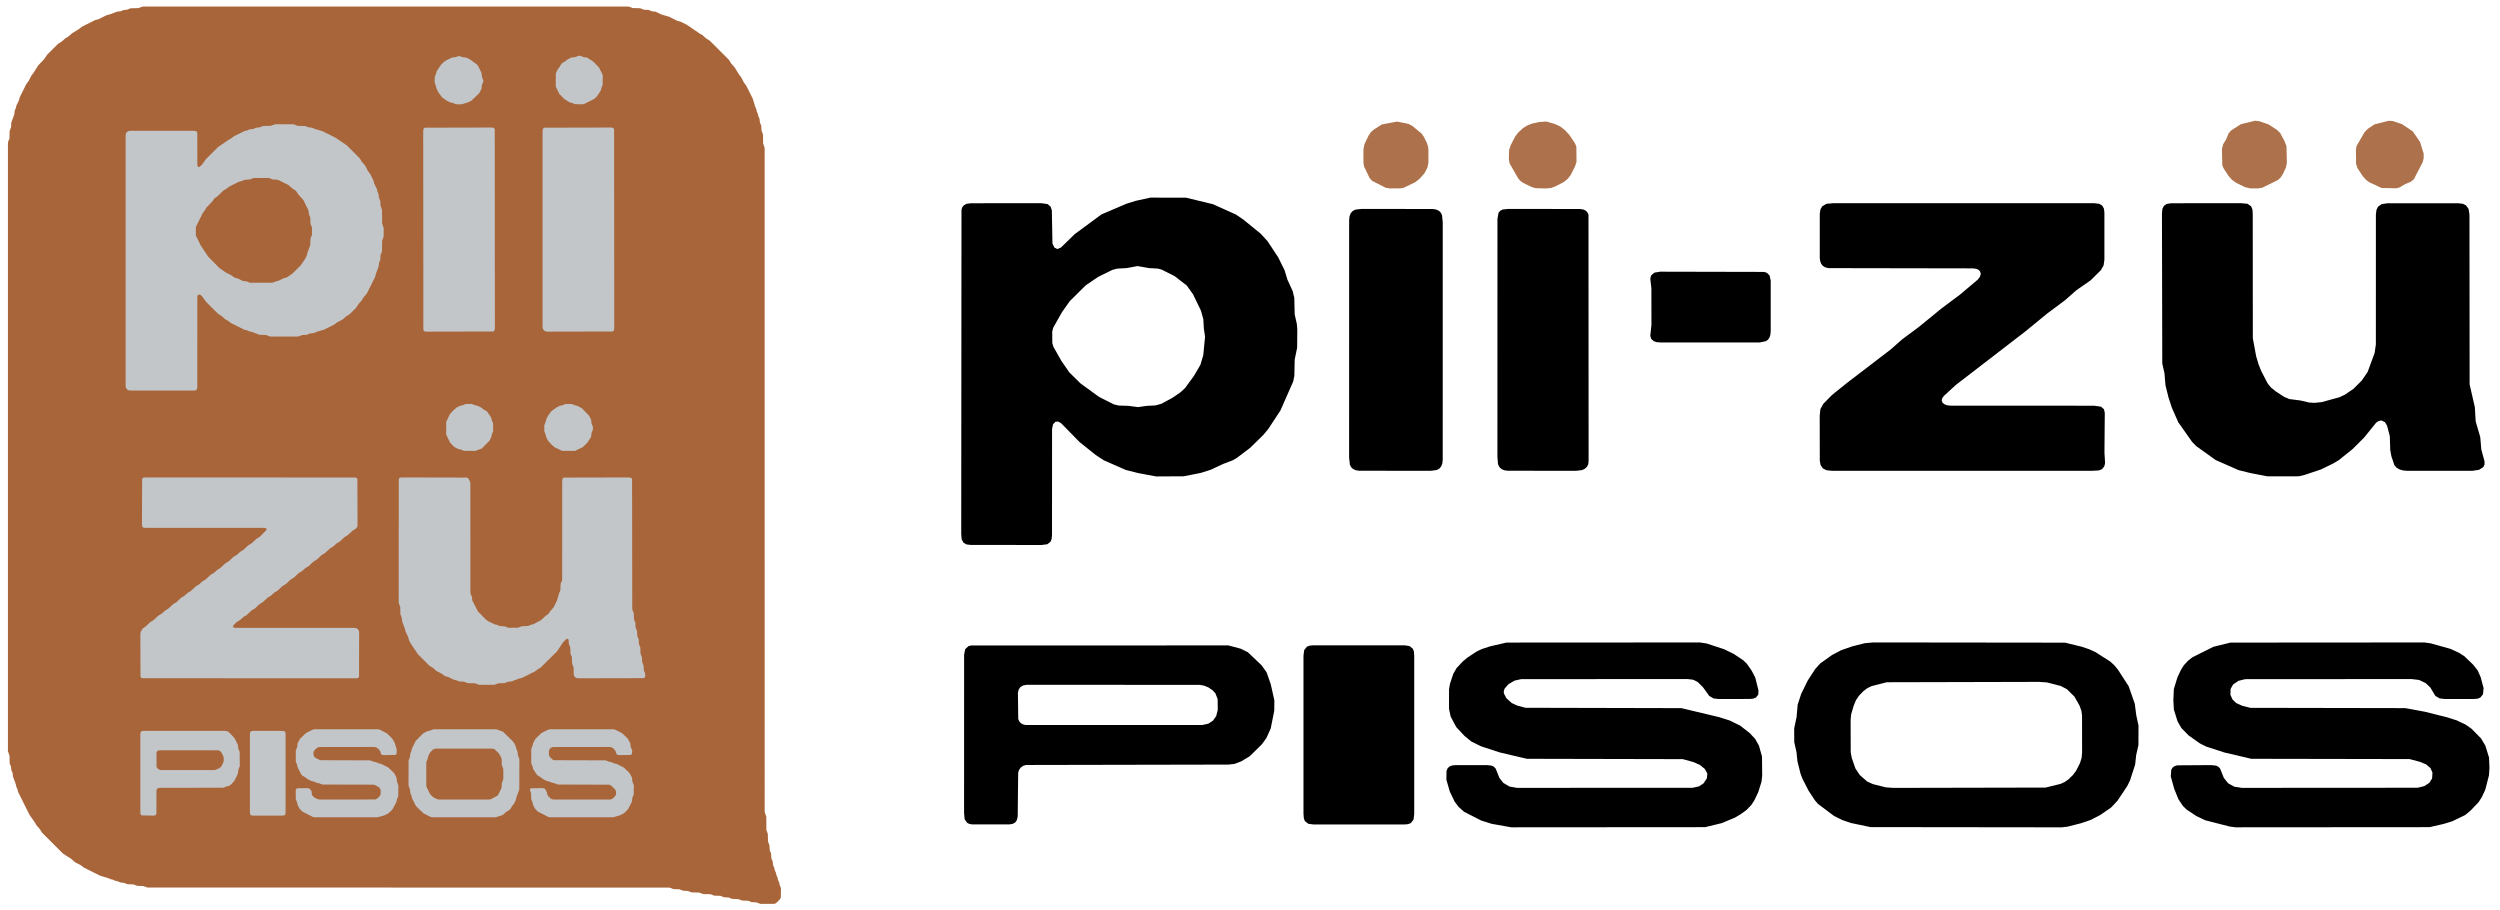
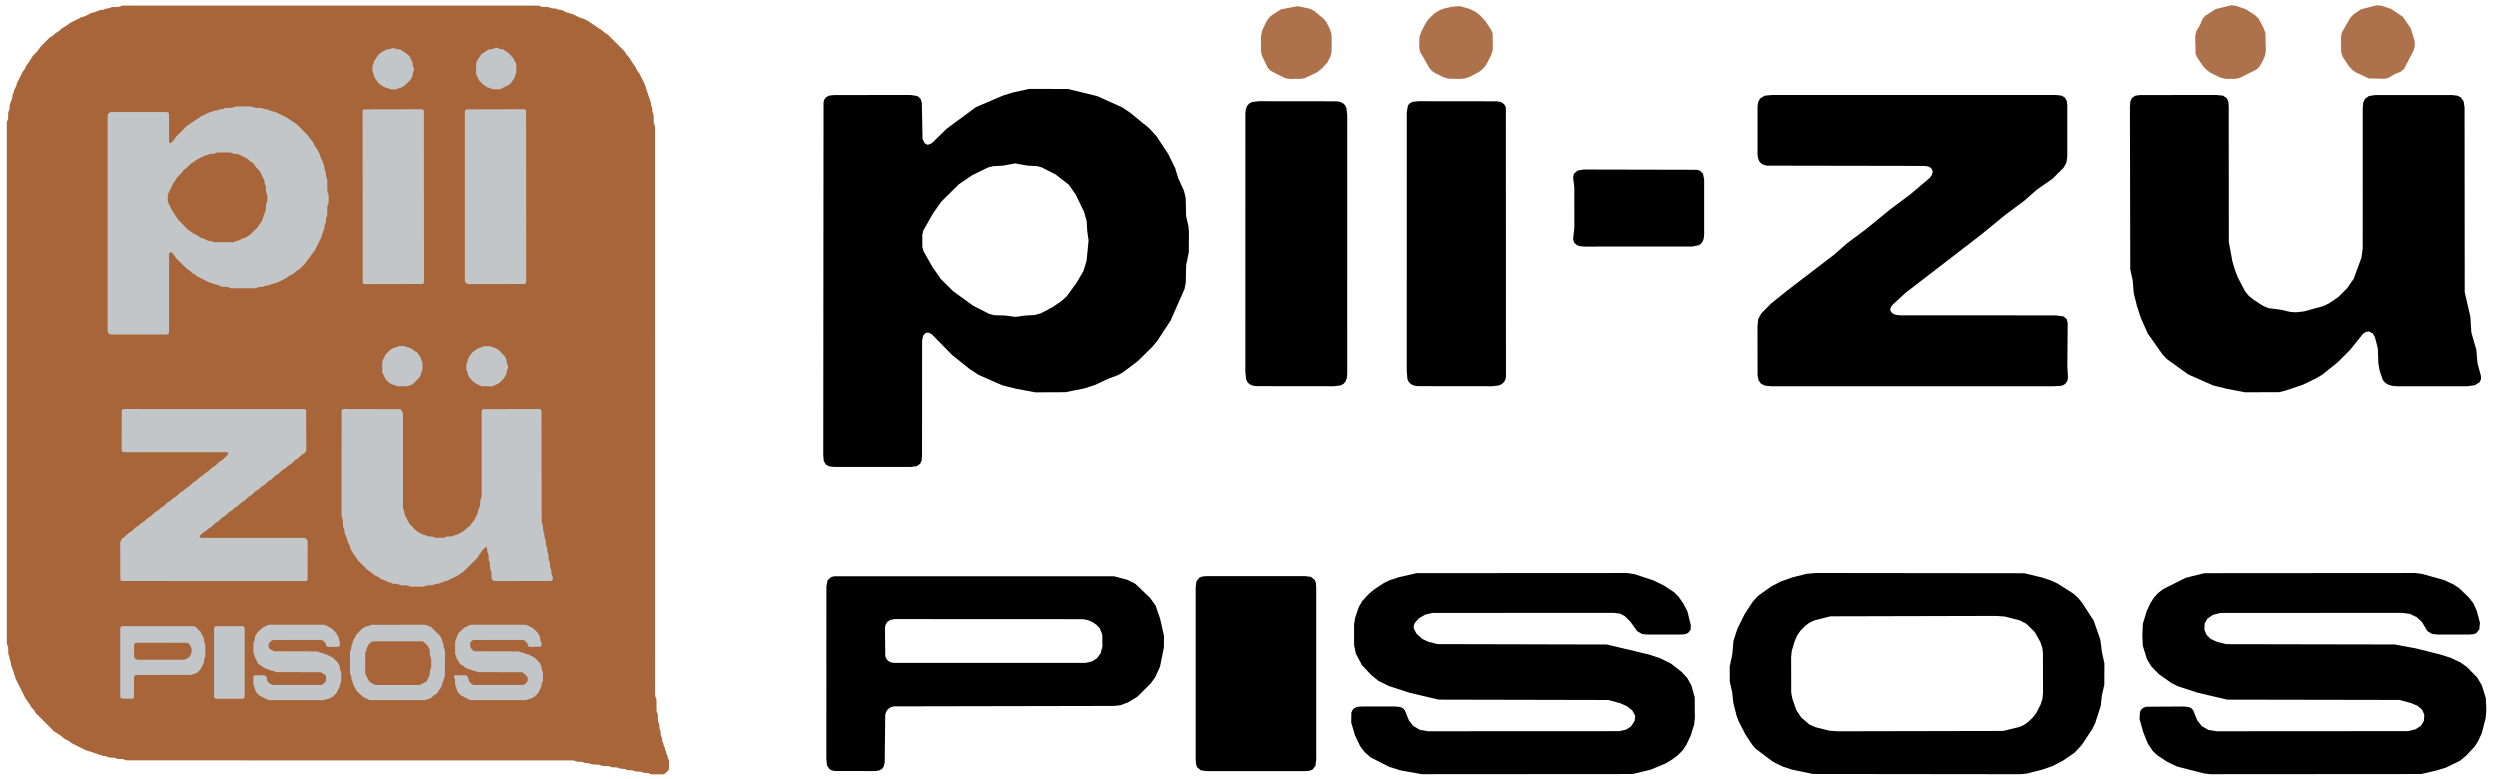
- <svg xmlns="http://www.w3.org/2000/svg" viewBox="0 0 274.7 100.0" width="275" height="100">
+ <svg xmlns="http://www.w3.org/2000/svg" viewBox="0 0 320.7 100.0" width="321" height="100">
  <g transform="scale(0.17986) translate(-290.0,-168.0)">
    <path fill="#A8653A" fill-rule="evenodd" d="M324.68 194.80 L318.07 201.37 L316.20 204.16 L312.53 208.00 L309.59 212.67 L308.30 214.33 L306.80 217.33 L305.30 219.33 L301.22 227.50 L300.78 229.33 L299.22 232.50 L298.84 234.17 L298.16 235.67 L297.89 238.00 L296.07 243.00 L295.93 245.83 L295.04 248.17 L294.96 252.67 L294.16 254.67 L294.01 255.67 L294.01 627.33 L294.96 630.17 L295.11 635.00 L295.89 636.83 L296.07 638.83 L296.89 640.83 L297.11 643.00 L298.84 647.67 L299.16 649.17 L299.84 650.67 L300.22 652.33 L307.20 666.33 L310.59 671.17 L311.41 672.67 L313.47 675.00 L314.80 677.16 L327.68 690.04 L332.67 693.24 L335.17 695.42 L338.50 697.13 L340.50 698.63 L350.50 703.62 L355.17 704.99 L356.67 705.68 L358.17 705.99 L359.67 706.68 L361.17 706.99 L362.67 707.68 L365.00 707.94 L367.17 708.79 L370.83 708.90 L373.17 709.79 L376.83 709.90 L379.33 710.81 L698.17 710.84 L699.17 710.99 L701.00 711.76 L704.67 711.88 L707.00 712.76 L709.83 712.90 L712.00 713.76 L716.67 713.88 L719.33 714.81 L723.67 714.88 L726.00 715.76 L729.67 715.88 L732.00 716.76 L734.83 716.90 L737.00 717.76 L740.67 717.88 L743.00 718.76 L746.83 718.90 L748.83 719.73 L751.83 719.90 L754.17 720.79 L762.50 720.81 L763.33 720.60 L764.16 720.03 L766.03 718.16 L766.72 717.00 L766.79 711.17 L765.99 709.17 L765.68 707.67 L764.99 706.17 L764.68 704.67 L763.99 703.17 L763.68 701.67 L762.99 700.17 L762.68 698.67 L761.99 697.17 L761.73 694.83 L760.90 692.83 L760.76 690.00 L759.94 688.00 L759.76 685.00 L758.88 682.67 L758.76 678.00 L757.88 675.67 L757.81 667.33 L756.94 665.00 L756.84 664.00 L756.82 258.50 L755.88 255.67 L755.81 250.33 L754.90 247.83 L754.73 244.83 L753.94 243.00 L753.68 240.67 L752.99 239.17 L752.68 237.67 L751.99 236.17 L751.68 234.67 L750.99 233.17 L749.62 228.50 L745.63 220.50 L744.13 218.50 L742.53 215.33 L741.24 213.67 L738.42 209.17 L736.37 206.83 L735.04 204.68 L723.16 192.80 L721.00 191.47 L718.67 189.41 L717.17 188.59 L709.33 183.20 L705.33 181.22 L703.33 180.71 L698.33 178.22 L693.50 176.78 L690.17 175.16 L687.83 174.89 L685.83 174.07 L683.00 173.93 L680.67 173.04 L676.00 172.93 L674.17 172.16 L673.17 172.01 L376.50 172.01 L373.67 172.96 L369.00 173.07 L367.00 173.89 L364.67 174.16 L363.00 174.89 L360.83 175.11 L356.17 176.84 L354.50 177.22 L349.33 179.78 L347.33 180.29 L339.33 184.30 L337.67 185.59 L333.17 188.41 L330.83 190.47 L329.17 191.41 L326.83 193.47Z" />
    <path fill="#C3C6C9" fill-rule="evenodd" d="M442.85 615.15 L442.22 615.70 L442.00 616.83 L442.00 664.67 L442.15 665.99 L442.70 666.61 L443.67 666.83 L461.83 666.83 L462.99 666.69 L463.61 666.14 L463.83 665.00 L463.83 617.17 L463.69 615.85 L463.14 615.22 L462.17 615.01 L444.00 615.00Z M375.15 615.85 L375.00 617.17 L375.00 665.00 L375.22 666.14 L375.85 666.69 L383.33 666.82 L384.14 666.61 L384.61 666.14 L384.83 665.00 L384.85 651.50 L385.15 650.53 L385.84 649.98 L387.00 649.83 L425.83 649.76 L427.67 648.99 L429.33 648.60 L430.62 647.62 L432.53 645.50 L434.62 641.33 L434.94 638.83 L435.81 636.50 L435.73 627.83 L434.94 626.00 L434.62 623.50 L432.63 619.50 L429.76 616.36 L428.33 615.24 L426.83 615.00 L376.83 615.00 L375.70 615.22Z M384.86 628.33 L385.39 627.26 L386.67 626.84 L422.67 626.88 L423.50 627.16 L424.45 628.00 L425.71 630.33 L425.98 631.33 L425.96 633.67 L424.88 636.17 L424.15 637.15 L423.17 637.88 L420.67 638.96 L387.17 638.96 L385.84 638.30 L385.16 637.50 L384.91 636.83Z M616.66 619.84 L615.22 622.50 L614.84 624.17 L614.07 626.00 L614.07 634.83 L614.84 636.67 L615.24 638.33 L617.42 641.66 L618.17 642.41 L619.67 643.24 L621.17 644.42 L623.50 645.62 L625.17 645.99 L626.67 646.68 L628.17 646.99 L630.33 647.81 L661.83 647.90 L663.16 648.63 L665.06 650.51 L665.76 651.50 L665.99 652.67 L665.89 654.00 L665.20 655.16 L663.67 656.57 L662.50 656.98 L627.50 656.99 L626.17 656.57 L624.50 655.00 L624.00 654.17 L623.54 652.33 L622.64 650.70 L622.14 650.22 L621.00 650.00 L614.01 650.09 L613.46 650.43 L613.24 651.01 L613.96 653.17 L614.11 657.00 L614.84 658.67 L615.22 660.33 L616.20 662.33 L618.00 664.30 L624.33 667.54 L625.33 667.81 L664.17 667.83 L668.17 666.68 L670.33 665.63 L671.47 664.76 L673.30 662.83 L675.62 658.33 L675.94 655.83 L676.73 654.00 L676.81 648.33 L675.94 646.00 L675.68 643.67 L674.63 641.50 L673.62 640.22 L670.67 637.41 L666.33 635.22 L664.67 634.84 L663.17 634.16 L661.67 633.84 L659.50 633.02 L628.00 632.93 L627.17 632.57 L625.91 631.48 L625.16 630.50 L624.86 629.50 L624.86 627.33 L625.07 626.50 L626.00 625.40 L627.17 624.88 L661.67 624.83 L663.17 625.00 L664.48 625.91 L665.57 627.17 L666.22 629.14 L666.85 629.69 L668.67 629.83 L674.99 629.69 L675.69 628.99 L675.82 627.50 L675.68 626.67 L674.94 625.00 L674.62 622.50 L673.17 619.84 L669.83 616.53 L665.50 614.29 L664.33 614.01 L625.50 614.01 L624.33 614.29 L620.33 616.30Z M543.41 621.17 L541.16 625.67 L540.84 627.17 L540.11 628.83 L539.89 631.00 L539.04 633.17 L539.02 648.50 L539.89 650.83 L540.11 653.00 L540.84 654.67 L541.16 656.17 L543.20 660.33 L544.21 661.62 L548.17 665.42 L552.33 667.54 L553.50 667.82 L592.33 667.82 L596.50 666.51 L599.00 664.37 L600.66 663.41 L601.41 662.66 L602.24 661.17 L603.53 659.50 L604.54 657.50 L604.99 655.67 L606.76 650.83 L606.81 632.33 L605.94 630.00 L605.68 627.67 L604.99 626.17 L604.62 624.50 L603.53 622.33 L602.48 621.07 L596.83 615.54 L593.17 614.16 L592.17 614.01 L554.33 614.02 L552.17 614.84 L550.50 615.22 L548.33 616.30 L547.07 617.36Z M552.13 628.33 L554.00 626.38 L555.50 625.85 L590.00 625.84 L591.00 625.95 L591.67 626.26 L594.34 628.84 L595.71 631.33 L595.98 632.33 L596.07 635.83 L596.98 638.33 L596.98 644.50 L596.07 647.00 L595.93 649.83 L593.81 654.15 L593.15 654.81 L589.33 656.78 L588.33 656.99 L557.67 656.99 L556.50 656.78 L554.33 655.70 L553.20 654.78 L552.13 653.50 L550.12 649.50 L549.86 648.50 L549.88 634.17 L550.68 632.17 L551.05 630.50Z M472.66 619.84 L471.16 622.67 L470.89 625.00 L470.07 627.00 L470.07 633.83 L470.84 635.67 L471.22 637.33 L473.31 641.50 L474.17 642.41 L475.67 643.24 L477.33 644.53 L479.67 645.68 L481.17 645.99 L482.67 646.68 L484.17 646.99 L486.33 647.81 L517.67 647.88 L518.50 648.12 L520.83 649.39 L521.76 650.50 L521.99 651.67 L521.96 653.67 L521.57 654.67 L520.00 656.33 L518.67 656.96 L484.67 656.99 L483.33 656.71 L481.33 655.69 L480.54 654.99 L479.95 654.00 L479.59 651.50 L478.33 650.24 L477.17 650.01 L471.01 650.09 L470.31 650.55 L470.03 651.33 L470.07 656.83 L470.84 658.67 L471.22 660.33 L472.20 662.33 L474.00 664.30 L480.33 667.54 L481.33 667.81 L520.17 667.83 L524.17 666.68 L526.33 665.63 L527.47 664.76 L529.30 662.83 L531.54 658.50 L531.99 656.67 L532.73 655.00 L532.81 648.33 L531.94 646.00 L531.68 643.67 L530.63 641.50 L529.62 640.22 L526.67 637.41 L522.33 635.22 L520.67 634.84 L519.17 634.16 L517.67 633.84 L515.50 633.02 L485.00 632.93 L482.00 631.45 L481.16 630.50 L480.86 629.50 L480.90 628.00 L481.38 627.00 L482.84 625.50 L484.17 624.88 L517.67 624.83 L519.17 625.00 L520.48 625.91 L521.57 627.17 L522.22 629.14 L522.85 629.69 L524.67 629.83 L530.99 629.69 L531.41 629.41 L531.74 628.83 L531.82 626.50 L530.62 622.50 L529.17 619.84 L525.83 616.53 L521.50 614.29 L520.33 614.01 L481.50 614.01 L480.33 614.29 L476.33 616.30Z M533.31 460.55 L533.05 461.17 L533.00 535.83 L533.11 537.00 L533.96 539.17 L534.04 543.67 L534.89 545.83 L535.16 548.17 L536.84 552.67 L537.16 554.17 L538.78 557.50 L539.22 559.33 L540.20 561.33 L544.80 568.16 L551.84 575.17 L553.83 576.37 L556.17 578.42 L559.50 580.13 L561.33 581.51 L563.33 582.05 L566.50 583.62 L568.17 583.99 L569.83 584.73 L572.83 584.90 L575.17 585.79 L579.83 585.90 L581.67 586.68 L582.67 586.83 L591.50 586.81 L594.00 585.90 L597.83 585.76 L599.67 584.99 L602.00 584.73 L606.67 582.99 L608.33 582.62 L616.33 578.63 L618.33 577.13 L619.67 576.42 L629.76 566.47 L633.50 560.84 L635.33 559.03 L636.15 558.60 L636.57 558.77 L636.91 559.34 L637.07 561.83 L637.93 564.00 L638.07 567.83 L638.89 569.83 L639.07 573.83 L639.96 576.17 L640.07 580.83 L640.56 581.82 L641.50 582.59 L643.00 582.83 L682.83 582.74 L683.52 582.28 L683.80 581.50 L683.76 580.00 L682.90 577.83 L682.79 575.17 L681.90 572.83 L681.73 569.83 L680.90 567.83 L680.76 564.00 L679.90 561.83 L679.76 559.00 L678.94 557.00 L678.76 554.00 L677.88 551.67 L677.76 549.00 L676.90 546.83 L676.76 543.00 L675.99 541.17 L675.85 540.33 L675.74 461.01 L675.28 460.31 L673.83 460.00 L634.01 460.09 L633.31 460.55 L633.00 462.00 L632.99 522.17 L632.84 523.17 L632.07 525.00 L631.84 529.17 L631.16 530.67 L629.78 535.33 L627.70 539.50 L625.53 542.00 L624.58 543.45 L622.68 544.80 L620.16 547.20 L615.50 549.71 L613.67 550.16 L612.17 550.84 L608.17 551.04 L606.00 551.89 L600.17 551.96 L597.83 551.07 L594.83 550.89 L593.17 550.16 L591.50 549.78 L587.33 547.70 L586.05 546.64 L581.37 541.83 L577.99 535.17 L577.76 533.00 L576.99 531.17 L576.84 530.00 L576.83 463.67 L576.62 462.50 L575.53 460.55 L574.83 460.09 L534.83 460.00 L533.85 460.15Z M376.43 460.43 L376.09 461.01 L376.00 489.00 L376.22 490.14 L376.85 490.69 L378.17 490.83 L450.67 490.84 L451.81 491.05 L452.23 491.68 L451.94 492.33 L448.00 496.34 L445.84 497.66 L443.16 500.20 L440.84 501.66 L437.83 504.47 L436.17 505.41 L433.83 507.47 L431.84 508.66 L429.16 511.20 L426.84 512.66 L423.83 515.47 L422.17 516.41 L419.83 518.47 L418.00 519.53 L414.83 522.47 L413.17 523.41 L410.83 525.47 L409.00 526.53 L405.83 529.47 L404.17 530.41 L401.83 532.47 L400.00 533.53 L397.00 536.34 L395.00 537.53 L392.16 540.20 L390.00 541.53 L387.83 543.47 L386.00 544.53 L383.16 547.20 L381.00 548.53 L378.32 551.07 L376.30 552.55 L375.22 554.50 L375.01 555.67 L375.09 581.83 L375.43 582.41 L376.17 582.78 L506.67 582.83 L507.83 582.74 L508.41 582.41 L508.74 581.83 L508.82 554.50 L508.39 553.17 L507.17 552.17 L505.67 552.00 L433.17 552.00 L432.03 551.78 L431.60 551.15 L432.03 550.33 L433.84 548.50 L435.83 547.30 L438.17 545.24 L439.83 544.30 L442.84 541.50 L445.16 540.04 L447.84 537.50 L449.99 536.17 L452.84 533.50 L454.83 532.30 L457.17 530.24 L458.83 529.30 L461.84 526.50 L464.16 525.04 L466.84 522.50 L468.99 521.17 L471.84 518.50 L473.83 517.30 L476.17 515.24 L477.83 514.30 L480.84 511.50 L483.16 510.04 L485.84 507.50 L487.99 506.17 L490.84 503.50 L492.83 502.30 L495.17 500.24 L496.83 499.30 L499.84 496.50 L501.83 495.30 L504.67 492.63 L506.50 491.53 L507.27 490.83 L507.72 490.00 L507.83 488.83 L507.74 461.01 L507.41 460.43 L506.66 460.05 L378.17 460.00 L377.01 460.09Z M635.00 415.07 L633.17 415.84 L631.50 416.22 L629.67 417.12 L626.30 419.55 L624.30 422.33 L623.16 424.67 L622.84 426.17 L622.04 428.17 L622.07 431.83 L622.84 433.67 L623.22 435.33 L624.30 437.50 L626.21 439.62 L628.33 441.53 L633.00 443.76 L640.83 443.76 L645.50 441.53 L648.30 438.83 L650.67 435.17 L650.94 432.83 L651.76 430.83 L651.76 429.00 L650.94 427.00 L650.68 424.67 L649.53 422.33 L644.99 417.66 L642.33 416.22 L640.67 415.84 L639.00 415.11Z M574.00 415.07 L572.17 415.84 L570.50 416.22 L568.33 417.30 L566.21 419.21 L564.30 421.33 L562.07 426.00 L562.07 433.83 L564.41 438.67 L566.22 440.62 L567.50 441.63 L569.50 442.62 L571.17 442.99 L573.00 443.76 L579.83 443.76 L583.83 442.29 L588.53 437.50 L589.62 435.33 L589.99 433.67 L590.76 431.83 L590.76 427.00 L589.99 425.17 L589.51 423.33 L587.41 420.17 L586.66 419.42 L585.17 418.59 L583.50 417.30 L581.17 416.16 L579.67 415.84 L577.67 415.04Z M622.01 246.09 L621.22 246.70 L621.00 248.00 L621.00 367.50 L621.17 369.17 L622.17 370.39 L623.67 370.83 L663.83 370.74 L664.61 370.14 L664.83 368.83 L664.74 247.01 L664.14 246.22 L663.00 246.00Z M549.01 246.09 L548.22 246.70 L548.00 248.00 L548.09 369.83 L548.70 370.61 L549.83 370.83 L590.83 370.74 L591.61 370.14 L591.83 368.83 L591.74 247.01 L591.14 246.22 L590.00 246.00Z M501.31 256.93 L494.33 252.20 L486.50 248.29 L481.67 246.84 L480.00 246.11 L477.67 245.84 L476.00 245.11 L471.17 244.96 L469.00 244.11 L467.67 244.00 L457.50 244.01 L454.67 244.96 L450.17 245.04 L448.00 245.89 L445.83 246.11 L444.00 246.89 L441.83 247.11 L440.17 247.84 L438.67 248.16 L432.33 251.30 L430.67 252.59 L429.33 253.30 L422.52 257.93 L415.07 265.37 L412.78 268.63 L411.33 269.94 L410.68 270.23 L410.15 269.94 L409.85 269.00 L409.83 249.67 L409.69 248.85 L409.14 248.22 L407.83 248.00 L368.83 248.00 L367.67 248.17 L366.70 248.85 L366.11 249.83 L366.00 251.00 L366.00 403.50 L366.11 405.00 L366.85 406.13 L367.83 406.72 L369.17 406.83 L408.00 406.83 L408.99 406.69 L409.52 406.28 L409.83 404.83 L409.84 349.83 L410.05 348.69 L410.68 348.13 L411.50 348.20 L412.63 349.05 L415.07 352.47 L422.52 359.90 L424.67 361.24 L427.00 363.30 L428.67 364.24 L430.33 365.53 L438.67 369.68 L440.17 369.99 L441.67 370.68 L443.17 370.99 L447.83 372.73 L451.83 372.90 L454.33 373.81 L471.50 373.81 L474.00 372.90 L476.83 372.76 L478.83 371.94 L481.17 371.68 L482.67 370.99 L487.33 369.62 L493.50 366.53 L495.33 365.13 L498.67 363.42 L501.00 361.37 L502.83 360.30 L506.90 356.31 L508.37 354.00 L510.42 351.67 L511.37 350.00 L513.53 347.50 L518.68 337.17 L518.99 335.67 L520.73 331.00 L520.94 328.83 L521.76 326.83 L521.90 324.00 L522.76 321.83 L522.86 315.33 L523.79 312.67 L523.82 307.50 L522.88 304.67 L522.81 296.33 L521.90 293.83 L521.76 291.00 L520.94 289.00 L520.68 286.67 L519.99 285.17 L519.62 283.50 L518.05 280.33 L517.54 278.33 L515.63 274.50 L514.13 272.50 L512.53 269.33 L510.37 266.83 L509.30 265.00Z M438.83 277.94 L441.83 277.76 L444.33 276.86 L452.83 276.83 L454.00 276.94 L456.00 277.76 L458.50 277.86 L459.50 278.12 L465.50 281.13 L468.00 283.30 L470.15 284.68 L471.66 286.99 L474.70 290.33 L477.89 296.83 L478.11 299.00 L478.96 301.17 L479.07 304.83 L479.96 307.17 L479.98 311.50 L479.07 314.00 L478.89 318.00 L477.16 322.67 L476.84 324.17 L475.88 326.17 L473.07 330.32 L467.83 335.47 L464.33 337.76 L462.50 338.22 L459.33 339.78 L457.67 340.16 L456.00 340.89 L442.00 340.93 L440.00 340.11 L437.67 339.84 L434.33 338.22 L432.67 337.83 L430.33 336.20 L427.33 334.70 L423.35 331.93 L416.50 325.00 L412.04 318.33 L408.94 312.00 L408.94 306.83 L413.13 298.33 L414.42 296.67 L415.37 295.00 L419.04 291.16 L420.25 289.38 L422.31 287.90 L425.84 284.50 L427.67 283.42 L429.33 282.13 L435.33 279.12 L437.17 278.68Z M569.83 202.22 L568.00 202.89 L565.33 203.29 L561.33 205.30 L559.07 207.37 L556.17 211.67 L555.84 213.17 L555.07 215.00 L555.01 218.33 L556.29 222.50 L557.30 224.50 L559.55 227.54 L562.33 229.53 L564.67 230.68 L566.17 230.99 L568.00 231.76 L571.33 231.82 L575.33 230.62 L577.50 229.53 L581.76 225.47 L582.53 224.50 L583.62 222.33 L583.94 219.83 L584.68 218.17 L584.80 217.33 L583.94 215.00 L583.62 212.50 L581.63 208.50 L580.61 207.22 L576.50 204.30 L574.50 203.29 L571.83 202.89Z M643.17 202.05 L641.00 202.89 L638.33 203.29 L636.33 204.30 L634.67 205.59 L633.17 206.42 L632.42 207.17 L631.59 208.67 L630.20 210.50 L629.11 212.83 L629.02 220.50 L629.29 221.50 L631.30 225.50 L634.17 228.42 L637.50 230.60 L639.17 230.99 L640.67 231.68 L645.50 231.81 L646.50 231.54 L652.33 228.63 L653.47 227.76 L654.42 226.67 L656.60 223.33 L656.99 221.67 L657.73 220.00 L657.81 214.33 L657.54 213.33 L655.53 209.33 L652.16 205.80 L648.17 203.17 L646.00 202.93 L644.17 202.16Z" />
  </g>
-   <g transform="translate(104.33,12.00) scale(0.31373) translate(-66.0,-129.0)">
-     <path fill="#000000" fill-rule="evenodd" d="M191.22 317.48 L190.25 318.68 L190.00 320.67 L190.00 376.00 L190.12 377.66 L190.48 378.62 L191.68 379.58 L193.50 379.83 L225.33 379.83 L226.66 379.72 L227.62 379.35 L228.58 378.15 L228.83 376.17 L228.83 320.83 L228.72 319.17 L228.35 318.22 L227.15 317.25 L225.33 317.01 L193.50 317.01 L192.17 317.12Z M71.20 377.99 L72.07 379.25 L72.84 379.63 L73.83 379.80 L86.83 379.81 L87.99 379.63 L88.90 379.15 L89.51 378.31 L89.80 377.00 L89.97 361.67 L90.29 360.68 L90.81 359.94 L91.68 359.29 L92.67 358.97 L163.67 358.83 L165.83 358.59 L168.17 357.70 L171.17 355.89 L175.45 351.67 L177.01 349.50 L178.51 346.17 L179.75 340.00 L179.80 336.33 L178.53 330.67 L177.08 326.50 L175.30 324.00 L170.50 319.44 L168.00 318.20 L163.67 317.05 L73.50 317.06 L72.52 317.32 L71.39 318.37 L71.01 320.33 L71.00 375.83Z M89.88 333.67 L90.15 332.51 L90.77 331.64 L91.68 331.09 L93.00 330.85 L153.67 330.88 L155.17 331.16 L156.67 331.77 L158.14 332.78 L159.11 333.84 L159.90 335.83 L159.95 339.67 L159.39 341.83 L158.27 343.42 L156.67 344.47 L154.50 344.96 L92.67 344.96 L91.68 344.75 L90.91 344.31 L90.31 343.63 L89.99 342.83Z M496.45 328.17 L495.17 332.33 L495.00 336.17 L495.17 339.50 L496.46 343.67 L497.81 346.00 L500.33 348.60 L504.33 351.42 L506.50 352.51 L512.83 354.57 L522.33 356.80 L577.83 356.90 L581.50 357.87 L583.66 358.79 L585.14 360.04 L585.85 361.67 L585.72 363.67 L584.75 365.23 L583.00 366.37 L580.67 366.95 L519.00 366.99 L516.33 366.57 L514.19 365.37 L512.70 363.50 L511.38 360.22 L510.77 359.58 L509.99 359.20 L508.33 359.01 L496.33 359.09 L495.37 359.39 L494.69 359.93 L494.25 360.68 L494.09 363.00 L495.30 367.33 L496.79 371.00 L498.34 373.32 L499.68 374.62 L503.00 376.83 L506.17 378.35 L514.83 380.57 L516.83 380.82 L584.83 380.77 L589.83 379.62 L592.83 378.69 L597.33 376.51 L599.17 374.99 L602.02 372.00 L603.10 370.33 L604.35 367.67 L605.64 362.67 L605.83 360.00 L605.67 356.33 L604.38 352.17 L602.89 349.67 L599.50 346.23 L597.50 344.82 L594.33 343.32 L591.00 342.26 L583.17 340.30 L576.33 339.03 L522.00 338.93 L519.17 338.22 L517.01 337.24 L515.72 335.98 L515.00 334.33 L515.06 332.33 L515.94 330.74 L517.83 329.46 L520.17 328.88 L578.50 328.84 L581.17 329.16 L583.50 330.28 L585.13 331.84 L586.84 334.73 L588.34 335.62 L590.17 335.83 L600.33 335.83 L601.66 335.72 L602.62 335.35 L603.58 334.15 L603.77 332.00 L602.74 328.17 L601.71 325.83 L600.14 323.83 L597.00 320.81 L595.17 319.64 L592.17 318.26 L585.17 316.30 L583.00 316.01 L515.00 316.06 L509.00 317.54 L501.67 321.22 L500.17 322.38 L498.68 324.00 L497.64 325.67Z M363.27 337.83 L362.89 342.17 L362.05 346.17 L362.08 351.00 L362.87 354.50 L363.19 357.67 L364.27 362.00 L364.97 363.83 L367.10 368.00 L369.30 371.33 L370.38 372.60 L376.00 376.82 L379.00 378.31 L382.00 379.32 L388.83 380.75 L455.83 380.83 L457.83 380.61 L462.67 379.38 L466.00 378.24 L469.33 376.53 L473.17 373.89 L475.41 371.50 L478.85 366.33 L479.82 364.33 L481.60 358.83 L481.96 355.50 L482.75 352.00 L482.78 345.17 L481.99 341.50 L481.47 337.50 L479.32 331.33 L475.53 325.50 L474.30 324.01 L472.83 322.67 L467.67 319.38 L465.50 318.39 L462.67 317.45 L457.00 316.08 L389.83 316.00 L386.83 316.26 L382.33 317.40 L378.50 318.74 L375.33 320.41 L371.17 323.38 L369.42 325.33 L366.82 329.33 L364.52 334.00Z M382.03 341.17 L382.98 338.00 L383.76 336.17 L384.78 334.67 L386.34 333.06 L387.67 332.06 L389.17 331.32 L394.50 329.96 L447.83 329.83 L450.67 330.02 L455.50 331.26 L457.67 332.39 L460.32 335.00 L462.11 338.17 L462.76 340.00 L462.98 341.67 L463.00 354.50 L462.83 356.50 L462.25 358.33 L460.89 361.00 L459.77 362.50 L458.17 364.05 L456.83 364.97 L455.50 365.58 L450.17 366.89 L396.83 367.00 L394.17 366.81 L389.67 365.68 L387.67 364.78 L385.06 362.50 L383.51 360.17 L382.24 356.50 L381.87 354.50 L381.84 343.17Z M242.53 327.00 L241.36 330.50 L241.03 332.50 L241.03 339.33 L241.61 342.00 L243.56 345.67 L246.50 348.82 L248.83 350.72 L252.33 352.45 L258.83 354.57 L268.33 356.80 L323.00 356.92 L326.83 357.98 L329.00 358.95 L330.73 360.37 L331.61 362.00 L331.43 363.67 L330.26 365.42 L328.67 366.47 L326.50 366.96 L264.83 366.99 L262.17 366.51 L260.04 365.23 L258.70 363.50 L257.38 360.22 L256.77 359.58 L255.99 359.20 L254.33 359.01 L243.50 359.01 L242.17 359.12 L241.22 359.48 L240.58 360.07 L240.15 361.00 L240.11 364.17 L241.32 368.33 L243.01 371.83 L244.38 373.66 L246.33 375.39 L252.33 378.45 L256.00 379.60 L262.83 380.82 L330.83 380.77 L336.67 379.35 L341.33 377.40 L343.33 376.21 L345.33 374.75 L347.02 373.00 L348.10 371.33 L349.45 368.50 L350.60 364.83 L350.83 362.67 L350.77 356.00 L349.69 352.17 L348.37 349.83 L346.49 347.81 L343.17 345.21 L339.50 343.39 L335.83 342.22 L322.50 339.04 L267.83 338.91 L265.00 338.16 L263.00 337.24 L261.10 335.50 L260.25 333.83 L260.25 333.00 L260.54 332.17 L261.85 330.65 L264.00 329.39 L266.33 328.87 L324.67 328.84 L326.67 329.08 L328.17 329.84 L330.05 331.67 L332.26 334.75 L333.83 335.66 L335.50 335.83 L346.50 335.82 L347.66 335.72 L348.61 335.35 L349.46 334.31 L349.53 332.83 L348.41 328.33 L347.10 325.83 L345.49 323.51 L344.16 322.22 L340.83 320.01 L337.50 318.39 L331.33 316.36 L329.00 316.01 L261.17 316.05 L255.33 317.40 L252.50 318.33 L250.67 319.21 L247.50 321.30 L245.83 322.69 L243.68 325.00Z M311.85 187.38 L311.60 188.50 L311.99 191.83 L312.00 204.67 L311.60 208.50 L311.94 209.60 L312.86 210.40 L313.83 210.72 L315.33 210.83 L350.00 210.82 L352.14 210.37 L352.86 209.86 L353.37 209.14 L353.70 208.17 L353.82 206.83 L353.82 189.17 L353.44 187.37 L352.47 186.39 L351.50 186.09 L315.00 186.01 L313.01 186.35Z M259.84 164.20 L258.93 164.69 L258.39 165.37 L258.01 167.50 L258.00 251.00 L258.21 253.50 L258.64 254.44 L259.39 255.19 L260.34 255.62 L261.50 255.80 L285.50 255.83 L287.66 255.58 L288.62 255.14 L289.40 254.42 L289.85 253.49 L289.97 252.50 L289.93 166.01 L289.56 165.22 L288.94 164.60 L288.16 164.22 L287.00 164.03 L261.83 164.00Z M208.17 164.26 L207.24 164.74 L206.55 165.54 L206.13 166.67 L206.01 168.00 L206.00 251.17 L206.26 253.66 L206.74 254.59 L207.39 255.19 L208.34 255.62 L209.50 255.80 L234.50 255.83 L236.66 255.57 L237.59 255.09 L238.29 254.30 L238.70 253.17 L238.82 251.83 L238.83 168.67 L238.57 166.17 L238.09 165.24 L237.44 164.64 L236.50 164.21 L235.33 164.03 L210.33 164.00Z M491.69 162.93 L491.15 164.00 L491.00 165.67 L491.11 218.17 L491.89 221.67 L492.23 225.83 L493.31 230.17 L494.52 233.83 L496.74 238.83 L501.55 245.66 L503.01 247.16 L509.83 252.05 L517.83 255.57 L522.00 256.61 L528.00 257.77 L539.00 257.75 L541.00 257.27 L546.67 255.38 L551.00 253.28 L553.00 252.09 L557.83 248.21 L561.89 244.17 L566.10 238.94 L567.02 238.33 L568.00 238.18 L569.20 238.78 L569.93 240.00 L570.89 243.67 L571.04 248.50 L571.43 250.67 L572.47 253.81 L573.22 254.68 L574.17 255.29 L575.50 255.69 L577.00 255.83 L599.83 255.83 L602.16 255.48 L603.65 254.54 L604.10 253.65 L604.09 252.50 L602.97 248.33 L602.60 244.00 L601.00 238.50 L600.70 233.50 L598.87 225.50 L598.82 166.00 L598.51 164.01 L597.59 162.74 L596.50 162.21 L594.83 162.01 L570.17 162.01 L568.01 162.32 L566.74 163.24 L566.21 164.34 L566.01 166.00 L566.00 211.50 L565.57 214.50 L563.11 221.17 L561.06 224.17 L558.17 227.06 L555.17 229.12 L553.17 230.05 L547.00 231.74 L544.50 232.00 L542.67 231.89 L539.50 231.16 L535.67 230.67 L533.83 229.89 L530.83 227.93 L529.21 226.62 L528.05 225.17 L525.80 220.83 L524.87 218.50 L524.03 215.67 L522.86 209.33 L522.83 165.67 L522.72 164.17 L522.25 163.07 L520.99 162.20 L518.83 162.00 L494.17 162.01 L492.68 162.25Z M371.86 163.11 L371.26 164.17 L371.02 165.67 L371.02 181.17 L371.17 182.33 L371.55 183.30 L372.11 183.98 L372.85 184.45 L374.00 184.76 L424.83 184.85 L425.99 185.03 L426.76 185.41 L427.30 186.05 L427.47 186.84 L427.16 187.83 L426.44 188.77 L420.17 194.06 L413.83 198.80 L405.83 205.33 L399.83 209.80 L395.83 213.33 L380.67 224.93 L375.33 229.23 L372.27 232.33 L371.25 234.17 L371.00 236.50 L371.03 252.33 L371.32 253.82 L372.11 254.98 L373.34 255.62 L375.33 255.83 L466.33 255.83 L468.83 255.70 L469.64 255.42 L470.34 254.89 L470.88 253.99 L471.05 253.00 L470.84 249.50 L470.95 235.50 L470.65 234.22 L469.64 233.34 L467.17 233.00 L416.83 232.98 L415.67 232.84 L414.70 232.48 L414.05 231.91 L413.77 231.16 L413.97 230.35 L414.56 229.56 L418.67 225.77 L443.00 207.04 L450.83 200.63 L457.00 196.03 L461.00 192.51 L466.00 189.03 L469.57 185.50 L470.53 183.83 L470.82 181.83 L470.82 165.17 L470.63 163.84 L470.03 162.81 L468.99 162.20 L467.17 162.00 L375.67 162.00 L373.34 162.21Z M175.00 172.69 L168.83 167.67 L166.33 165.98 L158.33 162.37 L148.83 160.06 L136.33 160.04 L131.17 161.17 L128.00 162.15 L119.17 165.93 L109.83 172.81 L104.96 177.54 L103.68 178.07 L102.67 177.55 L101.99 176.17 L101.77 164.50 L101.35 163.22 L100.31 162.32 L98.17 162.00 L73.50 162.01 L71.84 162.20 L70.81 162.81 L70.32 163.52 L70.09 164.33 L70.00 278.00 L70.15 279.83 L70.81 281.03 L71.84 281.63 L73.33 281.82 L98.17 281.83 L100.15 281.58 L101.25 280.76 L101.68 279.83 L101.83 278.33 L101.85 241.17 L102.18 239.53 L103.06 238.61 L104.00 238.56 L105.00 239.11 L111.50 245.75 L117.17 250.29 L120.00 252.14 L127.67 255.52 L132.00 256.61 L138.33 257.80 L148.00 257.75 L154.00 256.56 L157.50 255.45 L161.83 253.42 L165.00 252.23 L166.50 251.40 L171.33 247.75 L175.99 243.17 L177.65 241.17 L181.92 234.67 L186.40 224.50 L186.80 222.50 L186.92 216.83 L187.78 212.67 L187.83 206.17 L187.67 204.33 L186.92 201.00 L186.78 195.17 L186.22 192.83 L184.38 188.83 L183.37 185.50 L181.15 181.00 L177.41 175.33Z M131.83 184.04 L135.83 184.75 L139.00 184.93 L140.33 185.30 L144.83 187.57 L149.10 190.88 L151.31 194.00 L154.05 199.67 L154.89 202.67 L155.06 205.83 L155.49 208.83 L154.86 215.33 L153.86 218.67 L151.62 222.50 L148.47 226.83 L146.83 228.33 L144.00 230.27 L140.17 232.32 L138.17 232.89 L135.00 233.06 L132.00 233.49 L128.67 233.05 L125.17 232.94 L123.50 232.53 L118.33 229.91 L111.83 225.19 L107.92 221.33 L105.14 217.33 L102.31 212.33 L101.93 211.00 L101.91 207.00 L102.24 205.67 L105.35 200.17 L108.06 196.33 L113.67 190.78 L118.00 187.84 L123.00 185.38 L124.67 184.94 L128.00 184.75Z" />
-     <path fill="#AD724B" fill-rule="evenodd" d="M275.17 133.36 L272.67 133.54 L270.17 134.08 L268.50 134.73 L267.00 135.64 L265.36 137.17 L264.29 138.50 L262.65 141.67 L262.10 143.33 L262.01 146.50 L262.25 148.00 L265.29 153.31 L266.06 154.19 L267.00 154.85 L269.83 156.26 L271.33 156.73 L275.00 156.83 L276.83 156.66 L278.33 156.11 L281.33 154.54 L282.63 153.47 L283.65 152.17 L285.19 149.17 L285.73 147.50 L285.68 142.17 L285.20 141.00 L283.32 138.17 L281.66 136.36 L280.00 135.08 L278.17 134.23Z M226.83 134.19 L222.83 133.38 L217.50 134.38 L214.68 136.17 L213.64 137.06 L212.80 138.33 L211.37 141.33 L211.02 143.17 L211.03 147.83 L211.26 149.17 L213.18 153.15 L214.06 154.15 L218.83 156.59 L220.33 156.82 L224.00 156.79 L225.17 156.57 L229.17 154.65 L230.66 153.47 L232.43 151.50 L233.46 149.50 L233.80 147.83 L233.82 143.50 L233.70 142.17 L233.26 140.83 L232.18 138.67 L231.39 137.57 L228.17 134.90Z M570.50 133.09 L565.50 134.37 L563.18 135.91 L562.07 137.03 L559.19 142.00 L559.01 143.50 L559.06 148.17 L559.54 149.67 L561.40 152.50 L562.52 153.77 L563.67 154.65 L568.00 156.66 L573.17 156.77 L574.33 156.46 L576.33 155.27 L578.15 154.54 L579.31 153.62 L582.40 147.67 L582.75 146.33 L582.77 144.67 L581.48 140.50 L578.92 136.78 L575.17 134.28 L572.00 133.21Z M523.67 133.08 L518.67 134.30 L515.21 136.52 L514.37 137.52 L513.56 139.50 L512.45 141.33 L512.03 143.00 L512.15 148.67 L512.64 149.83 L514.40 152.50 L515.52 153.77 L517.00 154.85 L520.17 156.40 L522.00 156.80 L524.67 156.81 L526.17 156.57 L531.65 153.88 L532.65 152.96 L533.45 151.67 L534.46 149.50 L534.80 147.83 L534.66 142.00 L533.95 140.17 L532.43 137.36 L531.32 136.28 L528.33 134.35 L525.17 133.26Z" />
+   <g transform="translate(105.7,0.7) scale(1.27027) translate(-105.7,-13.3)">
+     <g transform="translate(104.33,12.00) scale(0.31373) translate(-66.0,-129.0)">
+       <path fill="#000000" fill-rule="evenodd" d="M191.22 317.48 L190.25 318.68 L190.00 320.67 L190.00 376.00 L190.12 377.66 L190.48 378.62 L191.68 379.58 L193.50 379.83 L225.33 379.83 L226.66 379.72 L227.62 379.35 L228.58 378.15 L228.83 376.17 L228.83 320.83 L228.72 319.17 L228.35 318.22 L227.15 317.25 L225.33 317.01 L193.50 317.01 L192.17 317.12Z M71.20 377.99 L72.07 379.25 L72.84 379.63 L73.83 379.80 L86.83 379.81 L87.99 379.63 L88.90 379.15 L89.51 378.31 L89.80 377.00 L89.97 361.67 L90.29 360.68 L90.81 359.94 L91.68 359.29 L92.67 358.97 L163.67 358.83 L165.83 358.59 L168.17 357.70 L171.17 355.89 L175.45 351.67 L177.01 349.50 L178.51 346.17 L179.75 340.00 L179.80 336.33 L178.53 330.67 L177.08 326.50 L175.30 324.00 L170.50 319.44 L168.00 318.20 L163.67 317.05 L73.50 317.06 L72.52 317.32 L71.39 318.37 L71.01 320.33 L71.00 375.83Z M89.88 333.67 L90.15 332.51 L90.77 331.64 L91.68 331.09 L93.00 330.85 L153.67 330.88 L155.17 331.16 L156.67 331.77 L158.14 332.78 L159.11 333.84 L159.90 335.83 L159.95 339.67 L159.39 341.83 L158.27 343.42 L156.67 344.47 L154.50 344.96 L92.67 344.96 L91.68 344.75 L90.91 344.31 L90.31 343.63 L89.99 342.83Z M496.45 328.17 L495.17 332.33 L495.00 336.17 L495.17 339.50 L496.46 343.67 L497.81 346.00 L500.33 348.60 L504.33 351.42 L506.50 352.51 L512.83 354.57 L522.33 356.80 L577.83 356.90 L581.50 357.87 L583.66 358.79 L585.14 360.04 L585.85 361.67 L585.72 363.67 L584.75 365.23 L583.00 366.37 L580.67 366.95 L519.00 366.99 L516.33 366.57 L514.19 365.37 L512.70 363.50 L511.38 360.22 L510.77 359.58 L509.99 359.20 L508.33 359.01 L496.33 359.09 L495.37 359.39 L494.69 359.93 L494.25 360.68 L494.09 363.00 L495.30 367.33 L496.79 371.00 L498.34 373.32 L499.68 374.62 L503.00 376.83 L506.17 378.35 L514.83 380.57 L516.83 380.82 L584.83 380.77 L589.83 379.62 L592.83 378.69 L597.33 376.51 L599.17 374.99 L602.02 372.00 L603.10 370.33 L604.35 367.67 L605.64 362.67 L605.83 360.00 L605.67 356.33 L604.38 352.17 L602.89 349.67 L599.50 346.23 L597.50 344.82 L594.33 343.32 L591.00 342.26 L583.17 340.30 L576.33 339.03 L522.00 338.93 L519.17 338.22 L517.01 337.24 L515.72 335.98 L515.00 334.33 L515.06 332.33 L515.94 330.74 L517.83 329.46 L520.17 328.88 L578.50 328.84 L581.17 329.16 L583.50 330.28 L585.13 331.84 L586.84 334.73 L588.34 335.62 L590.17 335.83 L600.33 335.83 L601.66 335.72 L602.62 335.35 L603.58 334.15 L603.77 332.00 L602.74 328.17 L601.71 325.83 L600.14 323.83 L597.00 320.81 L595.17 319.64 L592.17 318.26 L585.17 316.30 L583.00 316.01 L515.00 316.06 L509.00 317.54 L501.67 321.22 L500.17 322.38 L498.68 324.00 L497.64 325.67Z M363.27 337.83 L362.89 342.17 L362.05 346.17 L362.08 351.00 L362.87 354.50 L363.19 357.67 L364.27 362.00 L364.97 363.83 L367.10 368.00 L369.30 371.33 L370.38 372.60 L376.00 376.82 L379.00 378.31 L382.00 379.32 L388.83 380.75 L455.83 380.83 L457.83 380.61 L462.67 379.38 L466.00 378.24 L469.33 376.53 L473.17 373.89 L475.41 371.50 L478.85 366.33 L479.82 364.33 L481.60 358.83 L481.96 355.50 L482.75 352.00 L482.78 345.17 L481.99 341.50 L481.47 337.50 L479.32 331.33 L475.53 325.50 L474.30 324.01 L472.83 322.67 L467.67 319.38 L465.50 318.39 L462.67 317.45 L457.00 316.08 L389.83 316.00 L386.83 316.26 L382.33 317.40 L378.50 318.74 L375.33 320.41 L371.17 323.38 L369.42 325.33 L366.82 329.33 L364.52 334.00Z M382.03 341.17 L382.98 338.00 L383.76 336.17 L384.78 334.67 L386.34 333.06 L387.67 332.06 L389.17 331.32 L394.50 329.96 L447.83 329.83 L450.67 330.02 L455.50 331.26 L457.67 332.39 L460.32 335.00 L462.11 338.17 L462.76 340.00 L462.98 341.67 L463.00 354.50 L462.83 356.50 L462.25 358.33 L460.89 361.00 L459.77 362.50 L458.17 364.05 L456.83 364.97 L455.50 365.58 L450.17 366.89 L396.83 367.00 L394.17 366.81 L389.67 365.68 L387.67 364.78 L385.06 362.50 L383.51 360.17 L382.24 356.50 L381.87 354.50 L381.84 343.17Z M242.53 327.00 L241.36 330.50 L241.03 332.50 L241.03 339.33 L241.61 342.00 L243.56 345.67 L246.50 348.82 L248.83 350.72 L252.33 352.45 L258.83 354.57 L268.33 356.80 L323.00 356.92 L326.83 357.98 L329.00 358.95 L330.73 360.37 L331.61 362.00 L331.43 363.67 L330.26 365.42 L328.67 366.47 L326.50 366.96 L264.83 366.99 L262.17 366.51 L260.04 365.23 L258.70 363.50 L257.38 360.22 L256.77 359.58 L255.99 359.20 L254.33 359.01 L243.50 359.01 L242.17 359.12 L241.22 359.48 L240.58 360.07 L240.15 361.00 L240.11 364.17 L241.32 368.33 L243.01 371.83 L244.38 373.66 L246.33 375.39 L252.33 378.45 L256.00 379.60 L262.83 380.82 L330.83 380.77 L336.67 379.35 L341.33 377.40 L343.33 376.21 L345.33 374.75 L347.02 373.00 L348.10 371.33 L349.45 368.50 L350.60 364.83 L350.83 362.67 L350.77 356.00 L349.69 352.17 L348.37 349.83 L346.49 347.81 L343.17 345.21 L339.50 343.39 L335.83 342.22 L322.50 339.04 L267.83 338.91 L265.00 338.16 L263.00 337.24 L261.10 335.50 L260.25 333.83 L260.25 333.00 L260.54 332.17 L261.85 330.65 L264.00 329.39 L266.33 328.87 L324.67 328.84 L326.67 329.08 L328.17 329.84 L330.05 331.67 L332.26 334.75 L333.83 335.66 L335.50 335.83 L346.50 335.82 L347.66 335.72 L348.61 335.35 L349.46 334.31 L349.53 332.83 L348.41 328.33 L347.10 325.83 L345.49 323.51 L344.16 322.22 L340.83 320.01 L337.50 318.39 L331.33 316.36 L329.00 316.01 L261.17 316.05 L255.33 317.40 L252.50 318.33 L250.67 319.21 L247.50 321.30 L245.83 322.69 L243.68 325.00Z M311.85 187.38 L311.60 188.50 L311.99 191.83 L312.00 204.67 L311.60 208.50 L311.94 209.60 L312.86 210.40 L313.83 210.72 L315.33 210.83 L350.00 210.82 L352.14 210.37 L352.86 209.86 L353.37 209.14 L353.70 208.17 L353.82 206.83 L353.82 189.17 L353.44 187.37 L352.47 186.39 L351.50 186.09 L315.00 186.01 L313.01 186.35Z M259.84 164.20 L258.93 164.69 L258.39 165.37 L258.01 167.50 L258.00 251.00 L258.21 253.50 L258.64 254.44 L259.39 255.19 L260.34 255.62 L261.50 255.80 L285.50 255.83 L287.66 255.58 L288.62 255.14 L289.40 254.42 L289.85 253.49 L289.97 252.50 L289.93 166.01 L289.56 165.22 L288.94 164.60 L288.16 164.22 L287.00 164.03 L261.83 164.00Z M208.17 164.26 L207.24 164.74 L206.55 165.54 L206.13 166.67 L206.01 168.00 L206.00 251.17 L206.26 253.66 L206.74 254.59 L207.39 255.19 L208.34 255.62 L209.50 255.80 L234.50 255.83 L236.66 255.57 L237.59 255.09 L238.29 254.30 L238.70 253.17 L238.82 251.83 L238.83 168.67 L238.57 166.17 L238.09 165.24 L237.44 164.64 L236.50 164.21 L235.33 164.03 L210.33 164.00Z M491.69 162.93 L491.15 164.00 L491.00 165.67 L491.11 218.17 L491.89 221.67 L492.23 225.83 L493.31 230.17 L494.52 233.83 L496.74 238.83 L501.55 245.66 L503.01 247.16 L509.83 252.05 L517.83 255.57 L522.00 256.61 L528.00 257.77 L539.00 257.75 L541.00 257.27 L546.67 255.38 L551.00 253.28 L553.00 252.09 L557.83 248.21 L561.89 244.17 L566.10 238.94 L567.02 238.33 L568.00 238.18 L569.20 238.78 L569.93 240.00 L570.89 243.67 L571.04 248.50 L571.43 250.67 L572.47 253.81 L573.22 254.68 L574.17 255.29 L575.50 255.69 L577.00 255.83 L599.83 255.83 L602.16 255.48 L603.65 254.54 L604.10 253.65 L604.09 252.50 L602.97 248.33 L602.60 244.00 L601.00 238.50 L600.70 233.50 L598.87 225.50 L598.82 166.00 L598.51 164.01 L597.59 162.74 L596.50 162.21 L594.83 162.01 L570.17 162.01 L568.01 162.32 L566.74 163.24 L566.21 164.34 L566.01 166.00 L566.00 211.50 L565.57 214.50 L563.11 221.17 L561.06 224.17 L558.17 227.06 L555.17 229.12 L553.17 230.05 L547.00 231.74 L544.50 232.00 L542.67 231.89 L539.50 231.16 L535.67 230.67 L533.83 229.89 L530.83 227.93 L529.21 226.62 L528.05 225.17 L525.80 220.83 L524.87 218.50 L524.03 215.67 L522.86 209.33 L522.83 165.67 L522.72 164.17 L522.25 163.07 L520.99 162.20 L518.83 162.00 L494.17 162.01 L492.68 162.25Z M371.86 163.11 L371.26 164.17 L371.02 165.67 L371.02 181.17 L371.17 182.33 L371.55 183.30 L372.11 183.98 L372.85 184.45 L374.00 184.76 L424.83 184.85 L425.99 185.03 L426.76 185.41 L427.30 186.05 L427.47 186.84 L427.16 187.83 L426.44 188.77 L420.17 194.06 L413.83 198.80 L405.83 205.33 L399.83 209.80 L395.83 213.33 L380.67 224.93 L375.33 229.23 L372.27 232.33 L371.25 234.17 L371.00 236.50 L371.03 252.33 L371.32 253.82 L372.11 254.98 L373.34 255.62 L375.33 255.83 L466.33 255.83 L468.83 255.70 L469.64 255.42 L470.34 254.89 L470.88 253.99 L471.05 253.00 L470.84 249.50 L470.95 235.50 L470.65 234.22 L469.64 233.34 L467.17 233.00 L416.83 232.98 L415.67 232.84 L414.70 232.48 L414.05 231.91 L413.77 231.16 L413.97 230.35 L414.56 229.56 L418.67 225.77 L443.00 207.04 L450.83 200.63 L457.00 196.03 L461.00 192.51 L466.00 189.03 L469.57 185.50 L470.53 183.83 L470.82 181.83 L470.82 165.17 L470.63 163.84 L470.03 162.81 L468.99 162.20 L467.17 162.00 L375.67 162.00 L373.34 162.21Z M175.00 172.69 L168.83 167.67 L166.33 165.98 L158.33 162.37 L148.83 160.06 L136.33 160.04 L131.17 161.17 L128.00 162.15 L119.17 165.93 L109.83 172.81 L104.96 177.54 L103.68 178.07 L102.67 177.55 L101.99 176.17 L101.77 164.50 L101.35 163.22 L100.31 162.32 L98.17 162.00 L73.50 162.01 L71.84 162.20 L70.81 162.81 L70.32 163.52 L70.09 164.33 L70.00 278.00 L70.15 279.83 L70.81 281.03 L71.84 281.63 L73.33 281.82 L98.17 281.83 L100.15 281.58 L101.25 280.76 L101.68 279.83 L101.83 278.33 L101.85 241.17 L102.18 239.53 L103.06 238.61 L104.00 238.56 L105.00 239.11 L111.50 245.75 L117.17 250.29 L120.00 252.14 L127.67 255.52 L132.00 256.61 L138.33 257.80 L148.00 257.75 L154.00 256.56 L157.50 255.45 L161.83 253.42 L165.00 252.23 L166.50 251.40 L171.33 247.75 L175.99 243.17 L177.65 241.17 L181.92 234.67 L186.40 224.50 L186.80 222.50 L186.92 216.83 L187.78 212.67 L187.83 206.17 L187.67 204.33 L186.92 201.00 L186.78 195.17 L186.22 192.83 L184.38 188.83 L183.37 185.50 L181.15 181.00 L177.41 175.33Z M131.83 184.04 L135.83 184.75 L139.00 184.93 L140.33 185.30 L144.83 187.57 L149.10 190.88 L151.31 194.00 L154.05 199.67 L154.89 202.67 L155.06 205.83 L155.49 208.83 L154.86 215.33 L153.86 218.67 L151.62 222.50 L148.47 226.83 L146.83 228.33 L144.00 230.27 L140.17 232.32 L138.17 232.89 L135.00 233.06 L132.00 233.49 L128.67 233.05 L125.17 232.94 L123.50 232.53 L118.33 229.91 L111.83 225.19 L107.92 221.33 L105.14 217.33 L102.31 212.33 L101.93 211.00 L101.91 207.00 L102.24 205.67 L105.35 200.17 L108.06 196.33 L113.67 190.78 L118.00 187.84 L123.00 185.38 L124.67 184.94 L128.00 184.75Z" />
+       <path fill="#AD724B" fill-rule="evenodd" d="M275.17 133.36 L272.67 133.54 L270.17 134.08 L268.50 134.73 L267.00 135.64 L265.36 137.17 L264.29 138.50 L262.65 141.67 L262.10 143.33 L262.01 146.50 L262.25 148.00 L265.29 153.31 L266.06 154.19 L267.00 154.85 L269.83 156.26 L271.33 156.73 L275.00 156.83 L276.83 156.66 L278.33 156.11 L281.33 154.54 L282.63 153.47 L283.65 152.17 L285.19 149.17 L285.73 147.50 L285.68 142.17 L285.20 141.00 L283.32 138.17 L281.66 136.36 L280.00 135.08 L278.17 134.23Z M226.83 134.19 L222.83 133.38 L217.50 134.38 L214.68 136.17 L213.64 137.06 L212.80 138.33 L211.37 141.33 L211.02 143.17 L211.03 147.83 L211.26 149.17 L213.18 153.15 L214.06 154.15 L218.83 156.59 L220.33 156.82 L224.00 156.79 L225.17 156.57 L229.17 154.65 L230.66 153.47 L232.43 151.50 L233.46 149.50 L233.80 147.83 L233.82 143.50 L233.70 142.17 L233.26 140.83 L232.18 138.67 L231.39 137.57 L228.17 134.90Z M570.50 133.09 L565.50 134.37 L563.18 135.91 L562.07 137.03 L559.19 142.00 L559.01 143.50 L559.06 148.17 L559.54 149.67 L561.40 152.50 L562.52 153.77 L563.67 154.65 L568.00 156.66 L573.17 156.77 L574.33 156.46 L576.33 155.27 L578.15 154.54 L579.31 153.62 L582.40 147.67 L582.75 146.33 L582.77 144.67 L581.48 140.50 L578.92 136.78 L575.17 134.28 L572.00 133.21Z M523.67 133.08 L518.67 134.30 L515.21 136.52 L514.37 137.52 L513.56 139.50 L512.45 141.33 L512.03 143.00 L512.15 148.67 L512.64 149.83 L514.40 152.50 L515.52 153.77 L517.00 154.85 L520.17 156.40 L522.00 156.80 L524.67 156.81 L526.17 156.57 L531.65 153.88 L532.65 152.96 L533.45 151.67 L534.46 149.50 L534.80 147.83 L534.66 142.00 L533.95 140.17 L532.43 137.36 L531.32 136.28 L528.33 134.35 L525.17 133.26Z" />
+     </g>
  </g>
</svg>
